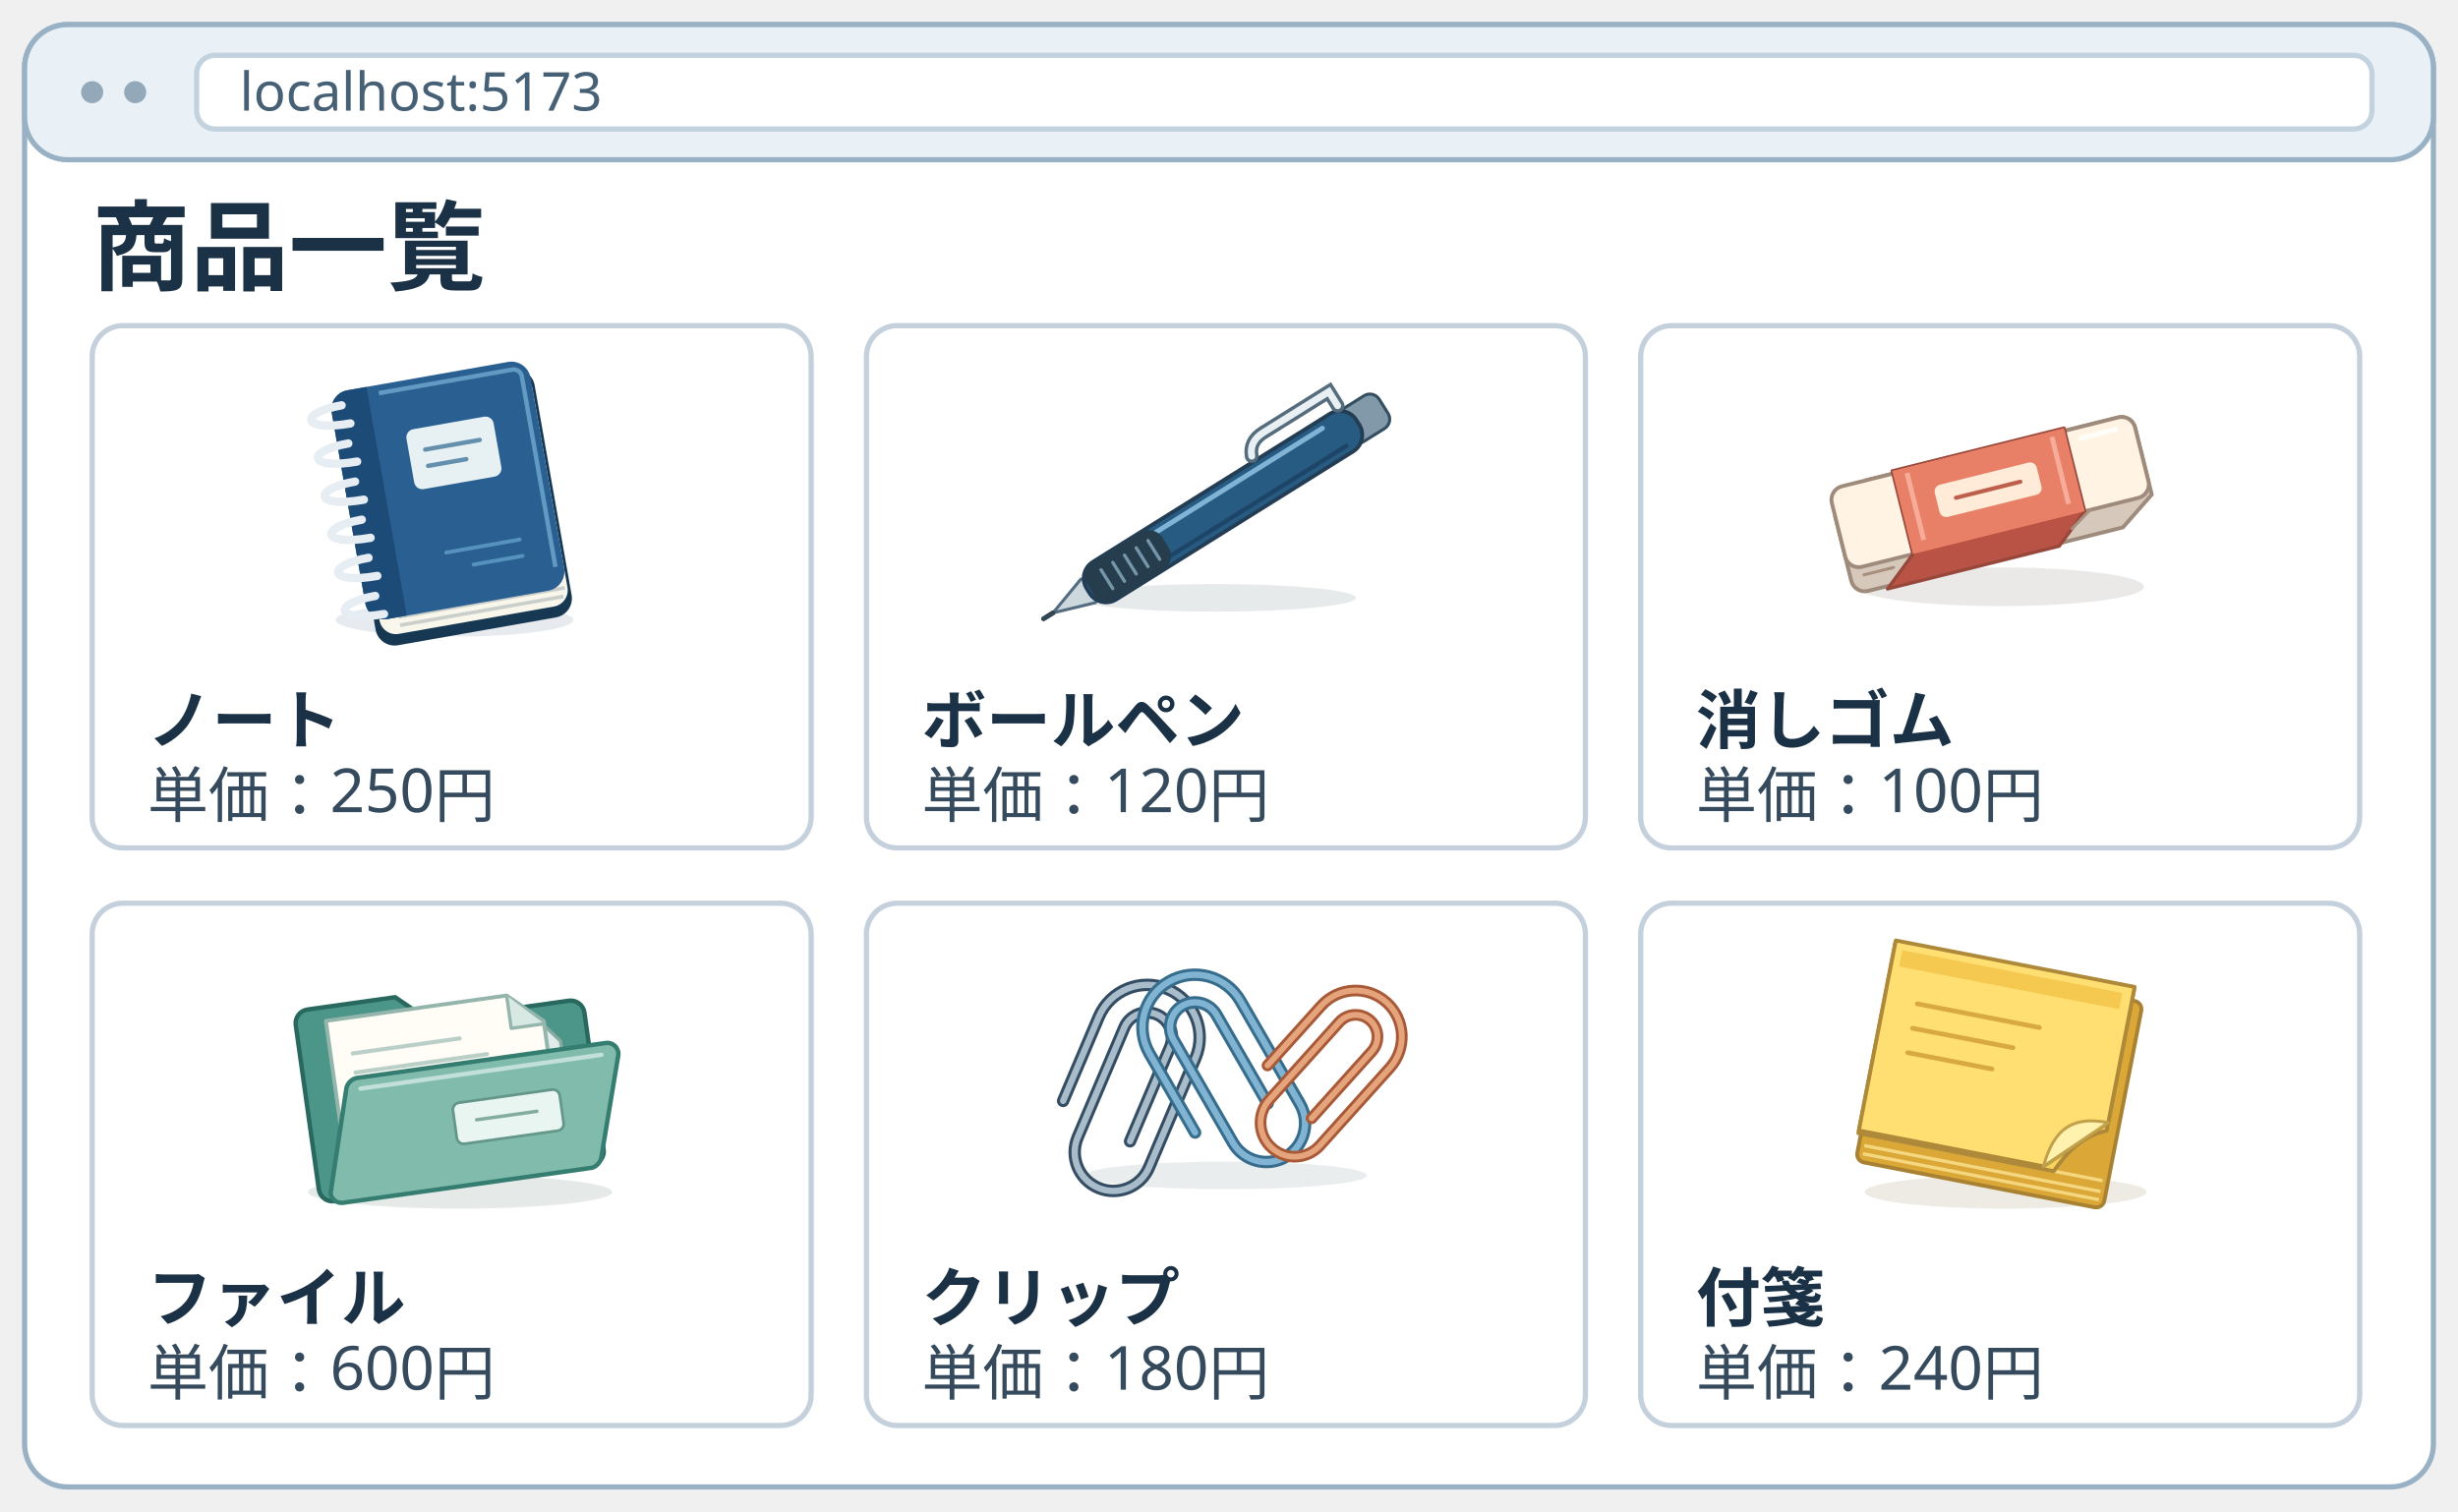
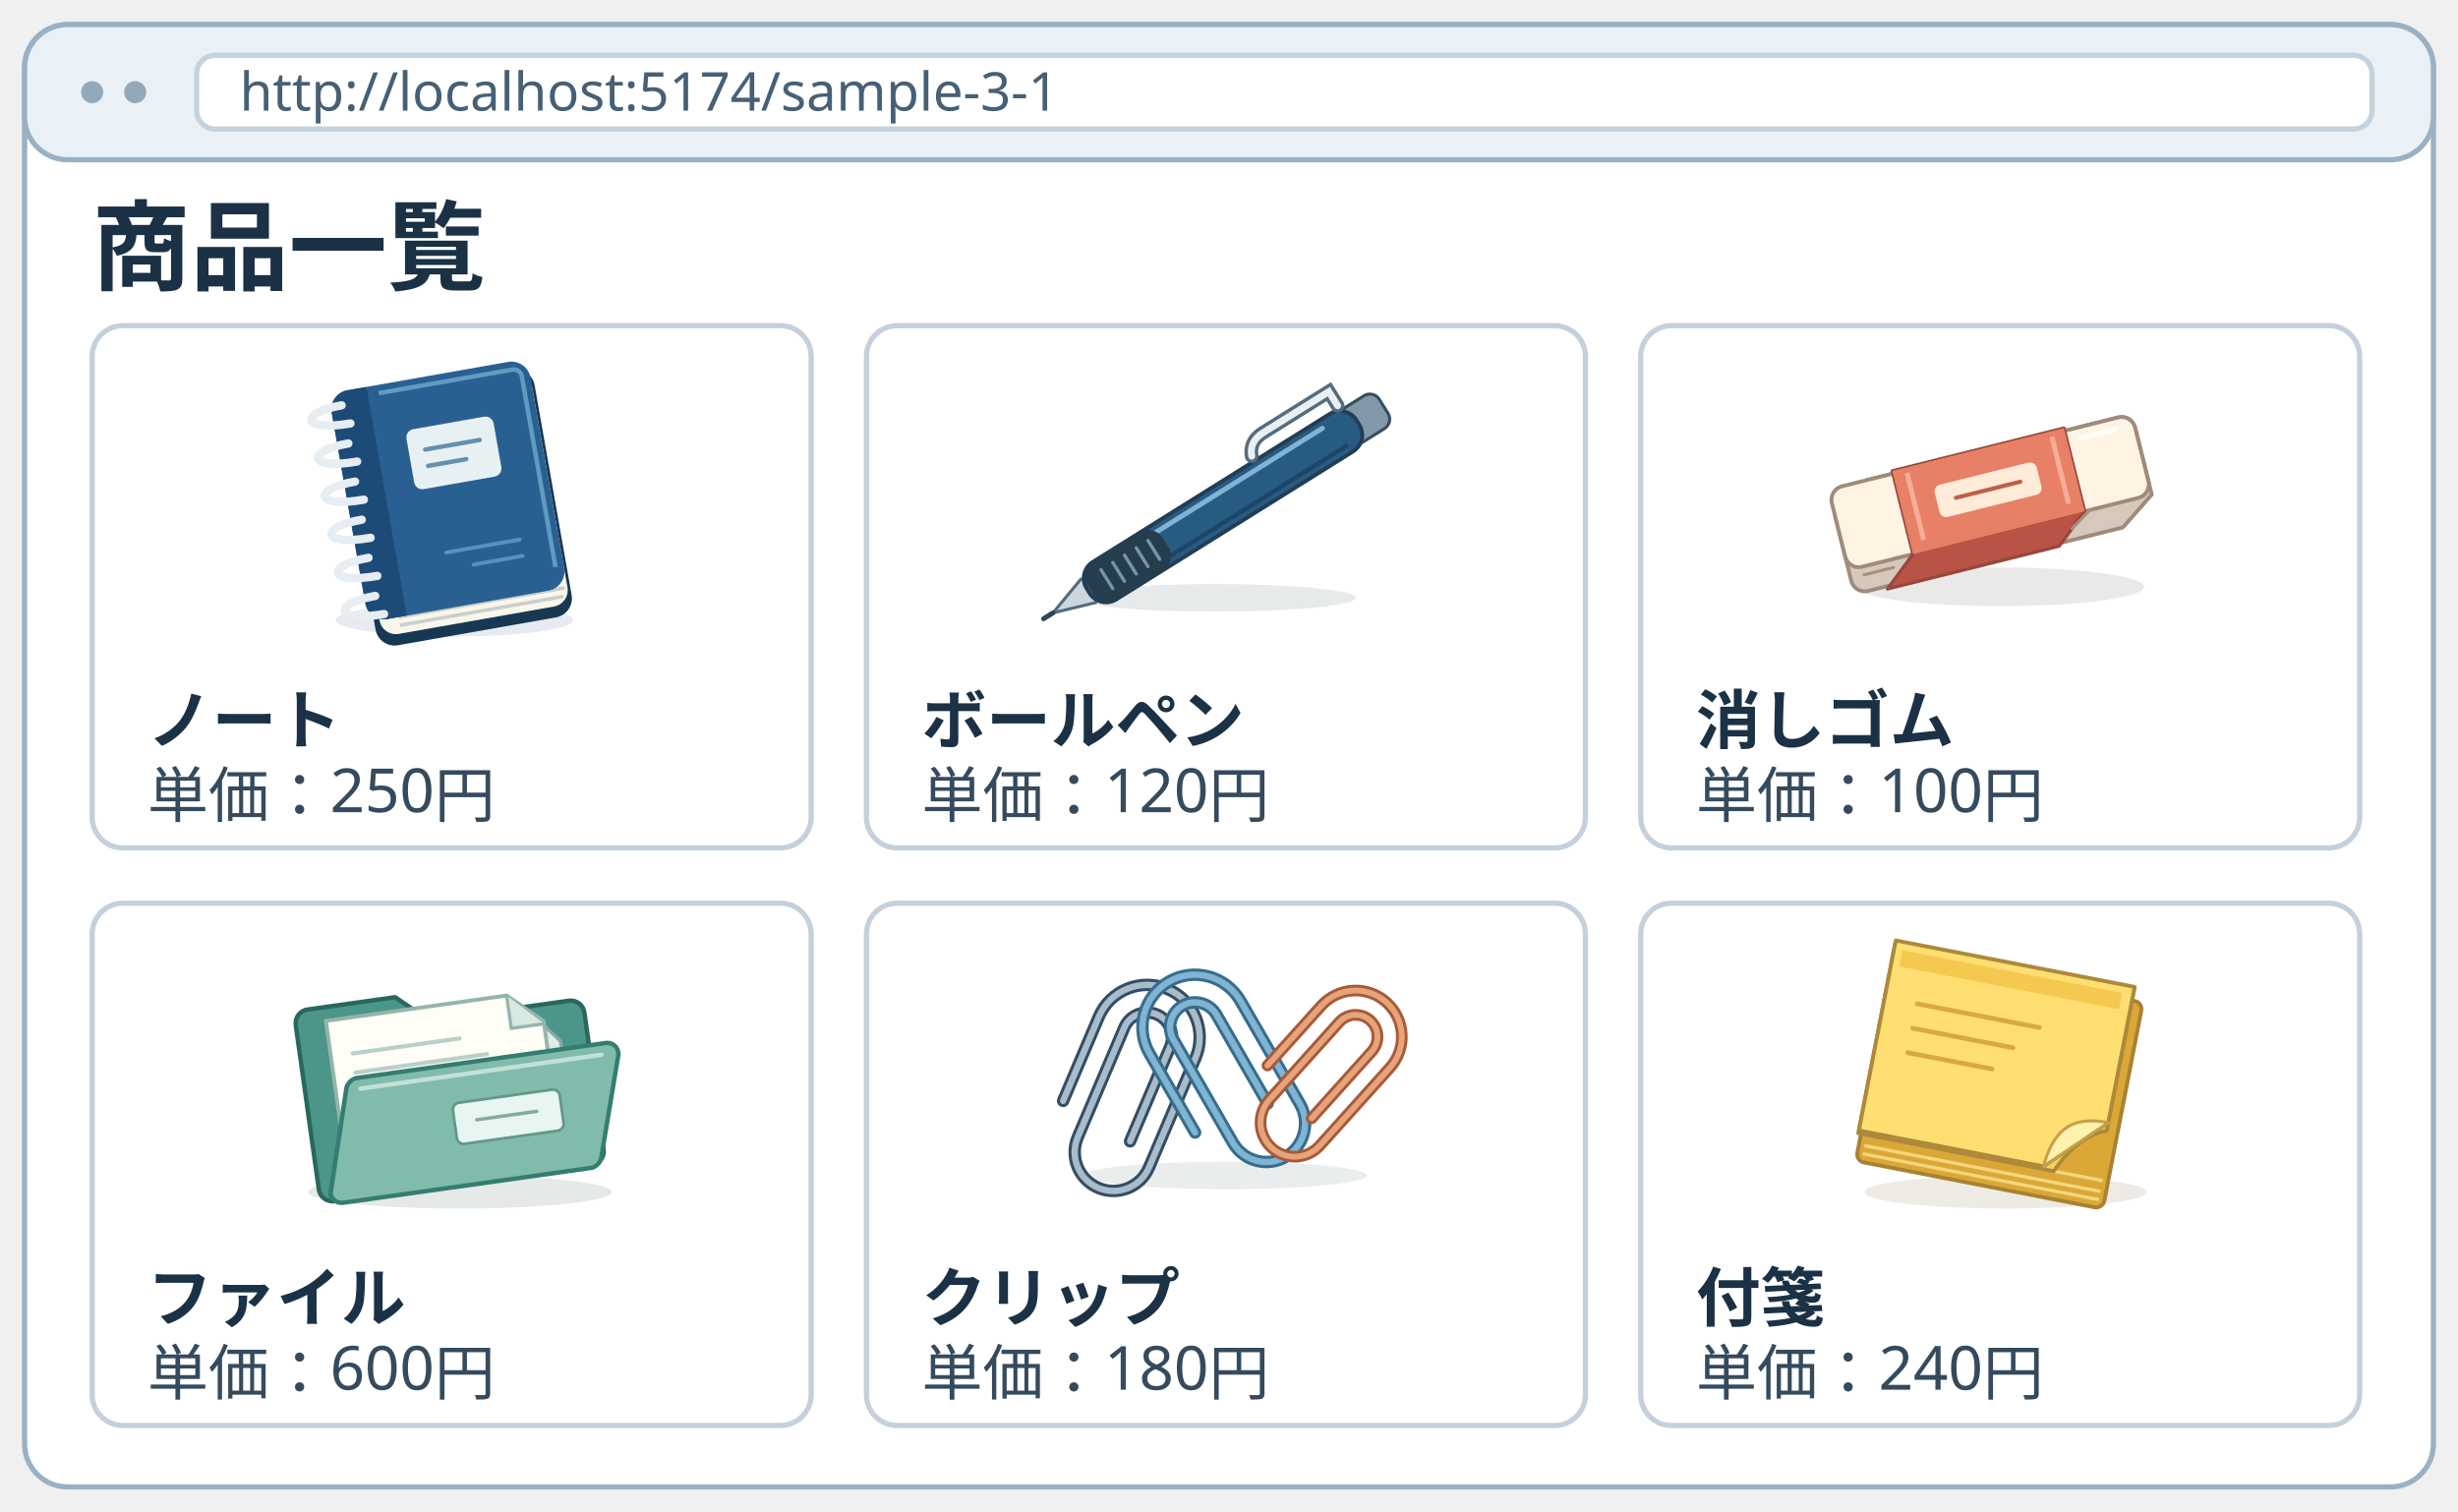
<svg xmlns="http://www.w3.org/2000/svg" viewBox="0 0 400 246" width="400" height="246" font-family="Meiryo, sans-serif">
  <rect x="4" y="4" width="392" height="238" rx="7" fill="#ffffff" stroke="#99b1c4" stroke-width=".85" />
  <rect x="4" y="4" width="392" height="22" rx="7" fill="#e9f1f7" stroke="#99b1c4" stroke-width=".85" />
  <circle cx="15" cy="15" r="1.8" fill="#93a9ba" />
  <circle cx="22" cy="15" r="1.8" fill="#93a9ba" />
  <rect x="32" y="9" width="354" height="12" rx="3" fill="#ffffff" stroke="#c3d2df" stroke-width=".85" />
-   <text x="39" y="18" font-size="8.7" fill="#466075" font-weight="400" text-anchor="start">localhost:5173</text>
+   <text x="39" y="18" font-size="8.7" fill="#466075" font-weight="400" text-anchor="start">http://localhost:5174/sample-3-1</text>
  <text x="15" y="46" font-size="16" fill="#1b3145" font-weight="700" text-anchor="start">商品一覧</text>
  <rect x="15" y="53" width="117" height="85" rx="5" fill="#ffffff" stroke="#c4d0db" stroke-width=".85" />
  <g transform="translate(35.70 55.00) scale(0.45)">
    <ellipse cx="85" cy="102" rx="43" ry="6" fill="#24456b" opacity=".11" />
    <g transform="rotate(-10 84 60)">
      <rect x="49" y="16" width="72" height="91" rx="7" fill="#173853" />
      <rect x="51" y="18" width="69" height="85" rx="6" fill="#f9f6eb" />
      <path d="M58 97h61m-61 3h60" fill="none" stroke="#cbcfcb" stroke-width="1.3" />
      <rect x="47" y="13" width="73" height="84" rx="7" fill="#2a6091" />
      <path d="M54 13h7v84h-7a7 7 0 0 1-7-7V20a7 7 0 0 1 7-7Z" fill="#1d4b78" />
      <path d="M65 16h49a3 3 0 0 1 3 3v70" fill="none" stroke="#619bc3" stroke-width="1.6" />
      <rect x="72" y="31" width="32" height="22" rx="3" fill="#e7f1f4" />
      <path d="M78 39h20m-20 6h14" stroke="#6590ad" stroke-width="1.6" stroke-linecap="round" />
      <path d="M79 77h27m-18 6h18" stroke="#5593be" stroke-width="1.4" stroke-linecap="round" />
      <g fill="none" stroke="#e6edf3" stroke-width="3" stroke-linecap="round">
        <path d="M53 25c-18 0-18-7-2-7m2 21c-18 0-18-7-2-7m2 21c-18 0-18-7-2-7m2 21c-18 0-18-7-2-7m2 21c-18 0-18-7-2-7m2 21c-18 0-18-7-2-7" />
      </g>
    </g>
  </g>
  <text x="24" y="121" font-size="10.5" fill="#1b3145" font-weight="700" text-anchor="start">ノート</text>
  <text x="24" y="133" font-size="9.9" fill="#354b5d" font-weight="400" text-anchor="start">単価：250円</text>
  <rect x="141" y="53" width="117" height="85" rx="5" fill="#ffffff" stroke="#c4d0db" stroke-width=".85" />
  <g transform="translate(161.70 55.00) scale(0.45)">
    <ellipse cx="80" cy="94" rx="51" ry="5" fill="#22424d" opacity=".11" />
    <g transform="rotate(-32 84 58)">
      <path d="M24 55 9 60l15 5 8-5Z" fill="#cdd8de" stroke="#536c7f" stroke-width="1.1" />
      <path d="M9 60H5" stroke="#334653" stroke-width="1.8" stroke-linecap="round" />
      <rect x="133" y="53" width="17" height="14" rx="4" fill="#8299aa" stroke="#344e61" stroke-width="1.1" />
      <rect x="24" y="52" width="115" height="16" rx="7" fill="#285b81" stroke="#233d55" stroke-width="1.4" />
      <path d="M30 55h97" stroke="#80b4d6" stroke-width="1.8" stroke-linecap="round" />
      <path d="M33 65h98" stroke="#1d4568" stroke-width="1.6" stroke-linecap="round" />
      <rect x="25" y="52" width="32" height="16" rx="6" fill="#263d4d" />
      <path d="M32 56v8m5-8v8m5-8v8m5-8v8m5-8v8" stroke="#7595a8" stroke-width="1.2" stroke-linecap="round" />
      <path d="M136 51v-6h-28q-6 0-8 5" fill="none" stroke="#556c7d" stroke-width="5" stroke-linecap="round" />
      <path d="M136 51v-6h-28q-6 0-8 5" fill="none" stroke="#e8f0f3" stroke-width="2.5" stroke-linecap="round" />
    </g>
  </g>
  <text x="150" y="121" font-size="10.5" fill="#1b3145" font-weight="700" text-anchor="start">ボールペン</text>
  <text x="150" y="133" font-size="9.9" fill="#354b5d" font-weight="400" text-anchor="start">単価：120円</text>
  <rect x="267" y="53" width="117" height="85" rx="5" fill="#ffffff" stroke="#c4d0db" stroke-width=".85" />
  <g transform="translate(287.70 55.00) scale(0.45)">
    <ellipse cx="84" cy="90" rx="52" ry="7" fill="#4b3931" opacity=".11" />
    <g transform="rotate(-14 84 60)">
      <path d="M39 40h94a5 5 0 0 1 5 5v25l-13 9H30a5 5 0 0 1-5-5V50Z" fill="#d6c9bc" stroke="#9f8b7b" stroke-width="1.4" stroke-linejoin="round" />
      <rect x="25" y="40" width="113" height="30" rx="5" fill="#fff4e4" stroke="#9f8b7b" stroke-width="1.4" />
      <path d="M49 39h64v31l-12 10H37l12-10Z" fill="#b95346" stroke="#98473b" stroke-width="1.2" stroke-linejoin="round" />
      <path d="M49 39h64v31H49Z" fill="#e78067" />
      <path d="M54 41v25m54-25v25" stroke="#f6ac98" stroke-width="1.8" />
      <rect x="62" y="48" width="38" height="12" rx="2.5" fill="#ffebd7" />
      <path d="M69 54h24" stroke="#bd5f4c" stroke-width="1.5" stroke-linecap="round" />
      <path d="M118 44h13" stroke="#fffdf7" stroke-width="1.9" stroke-linecap="round" />
      <path d="M30 73h11m66 2 8-5" stroke="#a88f7e" stroke-width="1.1" stroke-linecap="round" />
    </g>
  </g>
  <text x="276" y="121" font-size="10.5" fill="#1b3145" font-weight="700" text-anchor="start">消しゴム</text>
  <text x="276" y="133" font-size="9.9" fill="#354b5d" font-weight="400" text-anchor="start">単価：100円</text>
  <rect x="15" y="147" width="117" height="85" rx="5" fill="#ffffff" stroke="#c4d0db" stroke-width=".85" />
  <g transform="translate(35.70 149.00) scale(0.45)">
    <ellipse cx="87" cy="100" rx="55" ry="6" fill="#24473c" opacity=".12" />
    <g transform="rotate(-8 84 60)" stroke-linejoin="round">
      <path d="M31 32a5 5 0 0 1 5-5h32l11 10h51a5 5 0 0 1 5 5v50a5 5 0 0 1-5 5H36a5 5 0 0 1-5-5Z" fill="#4b9589" stroke="#28685e" stroke-width="1.6" />
      <path d="M48 41h69l8 10v36H48Z" fill="#dfece9" stroke="#89a9a3" stroke-width="1.2" />
      <path d="M42 32h66l12 11v40H42Z" fill="#fffdf5" stroke="#94b5ac" stroke-width="1.4" />
      <path d="M108 32v12h12" fill="#d7e9e2" stroke="#94b5ac" stroke-width="1.2" />
      <path d="M50 45h39m-39 7h48m-48 7h35" stroke="#bbcfc9" stroke-width="1.5" stroke-linecap="round" />
      <path d="M35 94 46 57a5 5 0 0 1 4-3h91a4 4 0 0 1 4 5l-11 35a5 5 0 0 1-4 4H39a4 4 0 0 1-4-4Z" fill="#80bbac" stroke="#347d70" stroke-width="1.6" />
      <path d="M51 58h88" stroke="#c2e0d8" stroke-width="1.6" stroke-linecap="round" />
      <rect x="83" y="68" width="39" height="15" rx="2.5" fill="#e8f5f0" stroke="#649789" stroke-width="1" />
      <path d="M91 75h22" stroke="#83ac9e" stroke-width="1.25" stroke-linecap="round" />
    </g>
  </g>
  <text x="24" y="215" font-size="10.5" fill="#1b3145" font-weight="700" text-anchor="start">ファイル</text>
  <text x="24" y="227" font-size="9.9" fill="#354b5d" font-weight="400" text-anchor="start">単価：600円</text>
  <rect x="141" y="147" width="117" height="85" rx="5" fill="#ffffff" stroke="#c4d0db" stroke-width=".85" />
  <g transform="translate(161.70 149.00) scale(0.45)">
    <ellipse cx="84" cy="94" rx="51" ry="5" fill="#294653" opacity=".10" />
    <g fill="none" stroke-linecap="round" stroke-linejoin="round">
      <g transform="translate(6 7) rotate(23 48 56)">
        <path d="M51 75V38a9 9 0 0 0-18 0v43a14 14 0 0 0 28 0V38a19 19 0 0 0-38 0v33" stroke="#344d63" stroke-width="4.5" />
        <path d="M51 75V38a9 9 0 0 0-18 0v43a14 14 0 0 0 28 0V38a19 19 0 0 0-38 0v33" stroke="#a9bcca" stroke-width="2.3" />
      </g>
      <g transform="translate(39 -3) rotate(-30 48 56)">
        <path d="M51 75V38a9 9 0 0 0-18 0v43a14 14 0 0 0 28 0V38a19 19 0 0 0-38 0v33" stroke="#366d8d" stroke-width="4.5" />
        <path d="M51 75V38a9 9 0 0 0-18 0v43a14 14 0 0 0 28 0V38a19 19 0 0 0-38 0v33" stroke="#81b4d2" stroke-width="2.3" />
      </g>
      <g transform="translate(76 12) rotate(42 48 56) scale(.88)">
        <path d="M51 75V38a9 9 0 0 0-18 0v43a14 14 0 0 0 28 0V38a19 19 0 0 0-38 0v33" stroke="#a85937" stroke-width="4.8" />
        <path d="M51 75V38a9 9 0 0 0-18 0v43a14 14 0 0 0 28 0V38a19 19 0 0 0-38 0v33" stroke="#e5a47b" stroke-width="2.4" />
      </g>
    </g>
  </g>
  <text x="150" y="215" font-size="10.5" fill="#1b3145" font-weight="700" text-anchor="start">クリップ</text>
  <text x="150" y="227" font-size="9.9" fill="#354b5d" font-weight="400" text-anchor="start">単価：180円</text>
  <rect x="267" y="147" width="117" height="85" rx="5" fill="#ffffff" stroke="#c4d0db" stroke-width=".85" />
  <g transform="translate(287.70 149.00) scale(0.45)">
    <ellipse cx="86" cy="100" rx="51" ry="6" fill="#6b551d" opacity=".12" />
    <g transform="rotate(11 83 61)" stroke-linejoin="round">
      <rect x="38" y="22" width="91" height="76" rx="3" fill="#dba838" stroke="#a88232" stroke-width="1.4" />
      <path d="M40 88h87m-87 4h87m-87 3h87" stroke="#f4d77e" stroke-width="1.2" />
      <path d="M37 18h88v52q-10 4-16 18H37Z" fill="#f7d35c" stroke="#ad8939" stroke-width="1.4" />
      <path d="M37 17h88v50l-20 20H37Z" fill="#ffdf72" stroke="#ad8939" stroke-width="1.4" />
      <path d="M105 87c1-12 5-20 20-20l-20 20Z" fill="#fff1ae" stroke="#c2a14b" stroke-width="1.1" />
      <path d="M40 20h81v6H40Z" fill="#f5c950" />
      <path d="M49 38h45m-45 9h37m-37 9h31" stroke="#d9a941" stroke-width="1.7" stroke-linecap="round" />
    </g>
  </g>
  <text x="276" y="215" font-size="10.5" fill="#1b3145" font-weight="700" text-anchor="start">付箋</text>
  <text x="276" y="227" font-size="9.9" fill="#354b5d" font-weight="400" text-anchor="start">単価：240円</text>
</svg>
